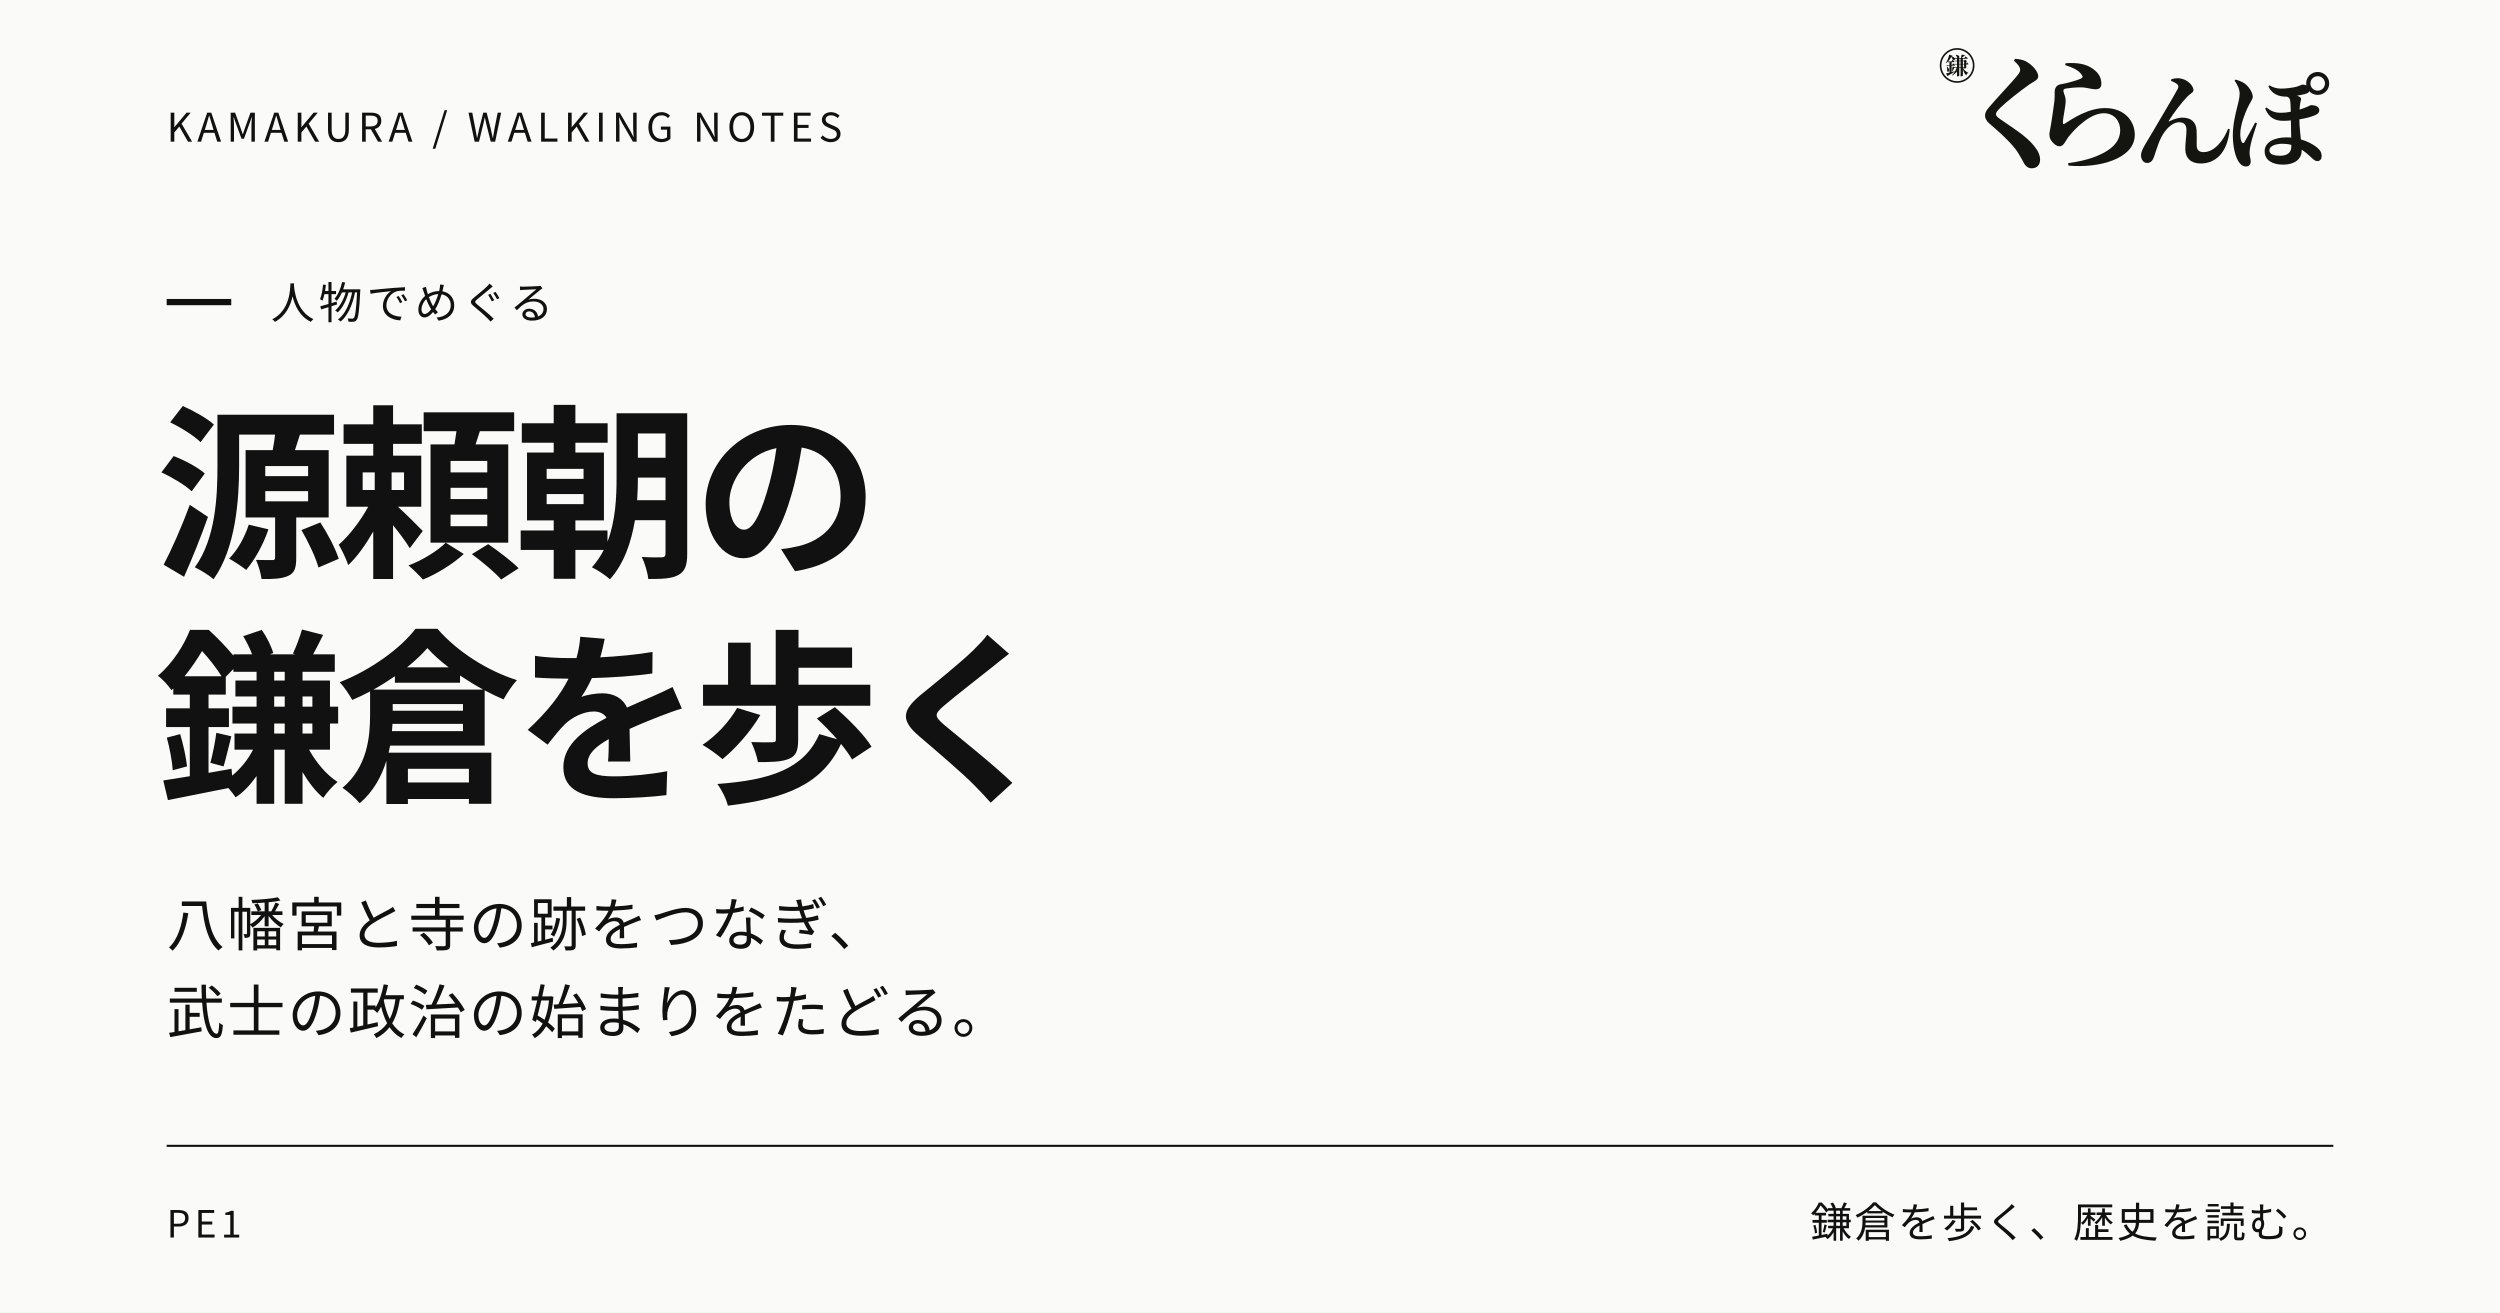
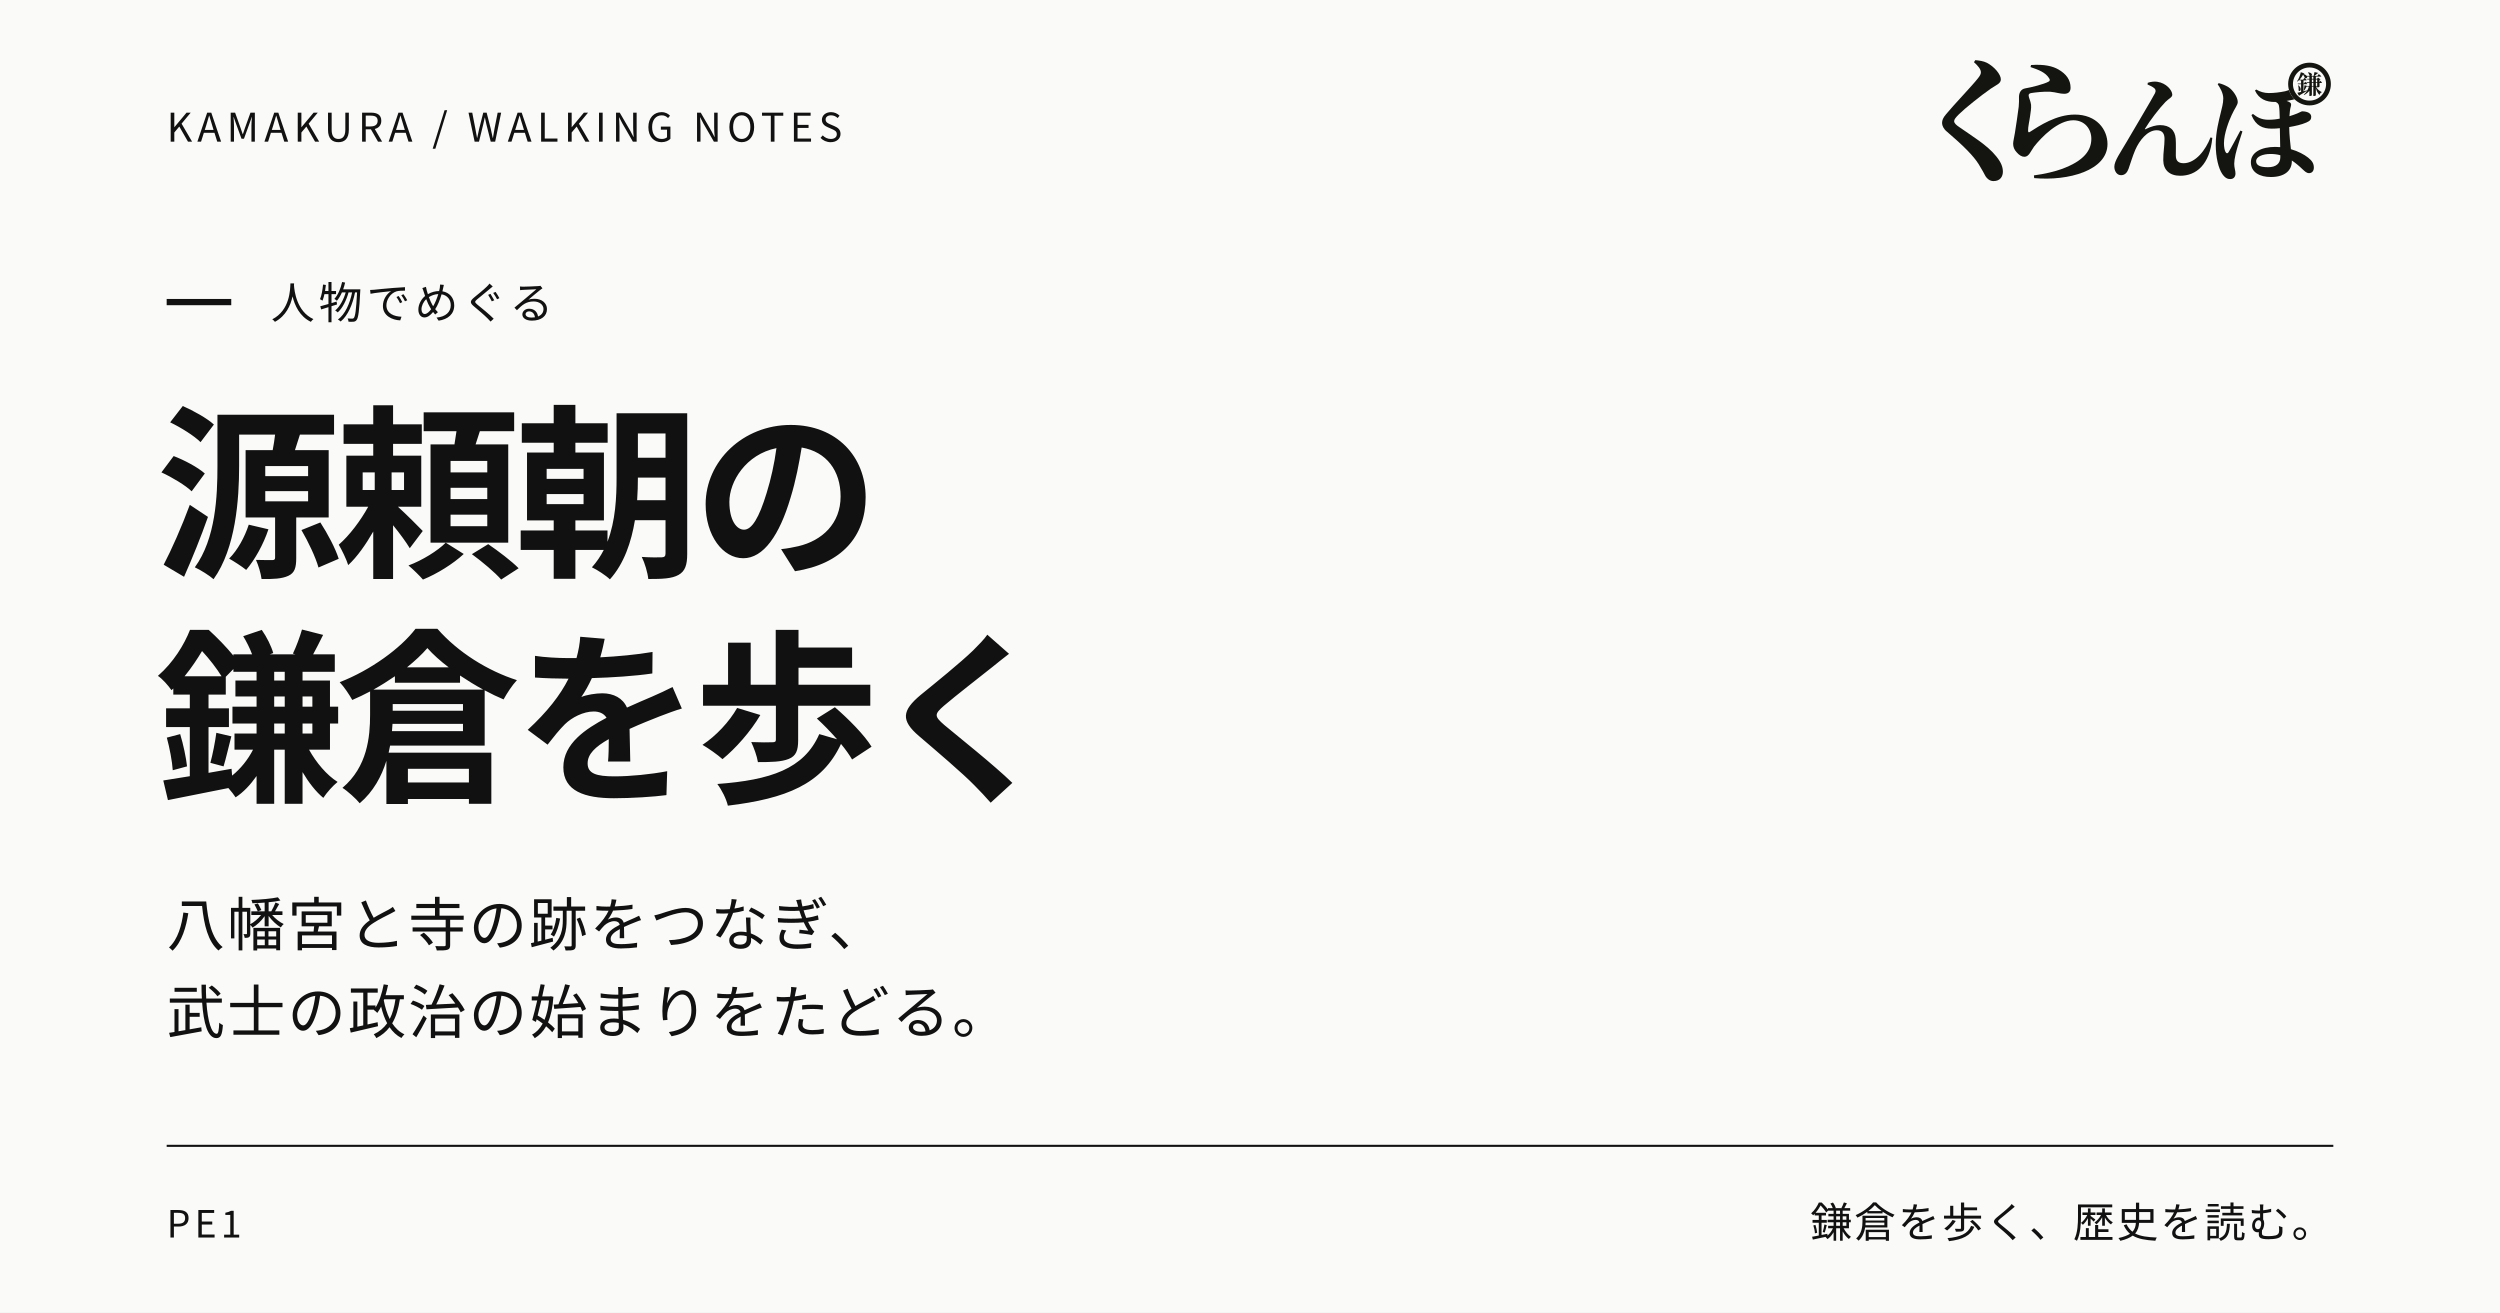
<svg xmlns="http://www.w3.org/2000/svg" width="1200" height="630" viewBox="0 0 1200 630">
  <rect width="1200" height="630" fill="#fafaf8" />
  <g fill="#111" font-family="Noto Sans CJK JP, sans-serif">
    <text x="80" y="68" font-size="19" font-weight="400" letter-spacing="2.6" text-anchor="start">KAMAKURA / WALKING NOTES</text>
-     <g transform="translate(930,22) scale(0.4958026)">
-       <circle cx="19" cy="19" r="16" fill="none" stroke="#141411" stroke-width="1.6" />
-       <path d="M71 332 57 329C71 273 81 194 72 130C134 54 227 196 71 332ZM307 336C300 268 290 187 279 134L296 128C328 170 359 230 385 282C401 282 412 288 417 298L422 281H479C462 227 439 174 410 124L407 134L266 97V375H391C404 375 414 380 416 390C386 424 332 472 332 472L285 403H266V526H368C382 526 392 531 394 542C362 576 304 625 304 625L253 554H112C170 615 218 687 250 753C284 707 309 656 320 621C363 583 422 620 407 673H497V588H406L415 560H497V452H383L391 424H497V309H413L414 305ZM595 673H652V588H595ZM25 39 92 -82C104 -78 113 -69 116 -56C252 20 346 79 409 122C374 62 330 8 278 -37L288 -50C373 -5 443 51 497 118V-88H514C565 -88 595 -66 595 -60V281H652V-88H670C720 -88 751 -66 751 -60V233C779 109 824 17 897 -47C911 12 941 47 982 58L984 69C892 104 801 181 757 281H804V250H819C849 250 894 269 895 276V424H968C980 424 989 429 992 440C972 468 931 512 931 512L897 452H895V546C914 549 927 557 933 565L839 636L795 588H751V673H940C954 673 964 678 966 689C929 724 867 774 867 774L812 702H692C736 731 782 768 811 797C833 797 844 805 848 818L698 852C692 808 679 747 666 702H572C618 729 616 824 450 843L441 838C467 806 497 753 505 707L513 702H396L398 693C381 723 339 754 262 779C289 782 299 790 303 802L160 846C142 743 82 580 13 486L24 478C52 498 79 521 104 546L110 526H172V403H40L48 375H172V73C109 58 56 45 25 39ZM804 424V309H751V424ZM804 452H751V560H804ZM595 424H652V309H595ZM595 452V560H652V452Z" transform="translate(7.707865,27.58427) scale(0.02247191,-0.02247191)" fill="#141411" />
-       <path d="M623 -72C675 -72 692 -35 692 -3C692 31 680 64 645 108C577 194 465 259 369 327C348 341 333 355 333 369C333 382 343 395 369 421C411 463 530 558 603 609C646 638 677 646 677 678C677 713 630 771 573 800C548 812 520 816 489 819L479 804C508 778 530 752 530 730C530 716 524 705 509 686C470 635 326 485 273 420C252 395 244 377 244 356C244 337 255 312 280 292C397 192 475 115 514 52C541 9 552 -14 564 -36C576 -55 596 -72 623 -72Z" transform="translate(16.964,110) scale(0.119,-0.119)" fill="#141411" />
-       <path d="M335 -30 337 -50C588 -73 877 6 877 201C877 308 797 418 636 418C500 418 376 336 305 290C297 285 293 287 292 298C291 328 302 369 307 408C311 440 316 461 314 490C311 518 296 543 296 559C296 567 300 575 318 577C343 581 409 589 456 586C501 582 525 571 558 571C591 571 605 588 605 616C605 674 573 717 516 750C475 774 413 790 314 783L310 768C372 747 420 728 446 687C455 675 454 666 442 660C409 642 315 618 271 611C236 605 225 574 225 547C225 522 226 505 223 476C218 429 202 330 195 283C189 244 182 222 182 203C182 180 190 159 208 140C227 118 246 107 265 107C298 107 311 147 336 182C393 254 513 376 625 376C711 376 758 310 758 240C758 158 709 78 537 16C491 -1 413 -20 335 -30Z" transform="translate(86.654,110) scale(0.119,-0.119)" fill="#141411" />
-       <path d="M665 -39C804 -39 924 58 946 293L930 297C889 189 800 71 694 71C653 71 626 88 626 138C626 193 628 238 625 285C619 362 572 405 487 405C455 405 410 394 362 370C355 366 353 369 357 375C397 443 484 556 535 608C563 637 595 648 595 671C595 711 542 774 463 785C441 789 404 785 380 776L378 761C396 754 423 741 438 728C449 718 453 704 443 684C413 626 262 374 196 260C141 165 87 92 87 40C87 4 108 -34 146 -34C183 -34 201 -7 212 23C229 70 246 131 271 189C307 271 377 360 458 360C512 360 527 326 527 284C527 220 515 165 516 96C517 14 569 -39 665 -39Z" transform="translate(188.317,110) scale(0.1,-0.1)" fill="#141411" />
-       <path d="M190 -68C221 -68 236 -47 236 -19C236 8 225 29 225 66C225 85 229 117 237 151C249 202 277 290 297 350L279 357C251 305 194 197 175 167C166 154 156 155 148 171C140 186 135 214 135 246C135 331 179 443 203 494C230 554 256 581 256 608C256 651 211 714 174 738C144 756 117 766 89 773L80 763C99 736 129 687 129 639C129 593 116 555 106 510C91 448 63 344 63 235C63 120 88 24 120 -23C146 -61 169 -68 190 -68ZM885 666C845 666 814 697 814 736C814 775 845 806 885 806C924 806 955 775 955 736C955 697 924 666 885 666ZM885 625C946 625 996 674 996 736C996 798 946 847 885 847C823 847 773 798 773 736L775 717C764 722 751 725 737 725C728 725 712 712 672 702C624 692 575 686 528 686C489 686 451 697 418 717L407 708C442 632 508 608 578 608H588C602 602 614 592 617 576C622 551 623 504 624 462C597 456 565 452 525 452C464 452 427 473 389 503L376 493C415 397 477 374 554 374C578 374 600 375 625 378L628 212C614 213 599 214 584 214C461 214 371 165 371 80C371 -10 450 -50 546 -50C672 -50 730 10 730 89V95C760 75 791 50 825 17C843 1 858 -16 881 -16C909 -16 923 6 923 32C923 68 908 92 873 120C839 147 785 176 722 194C716 249 708 313 707 388C760 397 815 409 858 428C891 442 900 456 900 477C900 524 833 526 819 526C815 526 801 517 777 507C758 499 734 491 709 483C711 515 714 545 721 568C726 587 726 598 708 607C702 611 693 614 684 617C719 623 754 630 780 640C791 644 799 650 802 661C822 639 852 625 885 625ZM629 141V123C629 68 591 36 522 36C453 36 417 52 417 89C417 130 478 152 542 152C572 152 601 149 629 141Z" transform="translate(279.617,110) scale(0.1,-0.1)" fill="#141411" />
+     <g transform="translate(930,22) scale(0.5475504)">
+       <defs>
+         <mask id="po-cut">
+           <rect x="0" y="0" width="500" height="150" fill="white" />
+           <circle cx="368.117" cy="33.5" r="18.725" fill="black" />
+         </mask>
+       </defs>
+       <g transform="translate(-42,0)">
+         <g mask="url(#po-cut)">
+           <path d="M623 -72C675 -72 692 -35 692 -3C692 31 680 64 645 108C577 194 465 259 369 327C348 341 333 355 333 369C333 382 343 395 369 421C411 463 530 558 603 609C646 638 677 646 677 678C677 713 630 771 573 800C548 812 520 816 489 819L479 804C508 778 530 752 530 730C530 716 524 705 509 686C470 635 326 485 273 420C252 395 244 377 244 356C244 337 255 312 280 292C397 192 475 115 514 52C541 9 552 -14 564 -36C576 -55 596 -72 623 -72Z" transform="translate(16.964,110) scale(0.119,-0.119)" fill="#141411" />
+           <path d="M335 -30 337 -50C588 -73 877 6 877 201C877 308 797 418 636 418C500 418 376 336 305 290C297 285 293 287 292 298C291 328 302 369 307 408C311 440 316 461 314 490C311 518 296 543 296 559C296 567 300 575 318 577C343 581 409 589 456 586C501 582 525 571 558 571C591 571 605 588 605 616C605 674 573 717 516 750C475 774 413 790 314 783L310 768C372 747 420 728 446 687C455 675 454 666 442 660C409 642 315 618 271 611C236 605 225 574 225 547C225 522 226 505 223 476C218 429 202 330 195 283C189 244 182 222 182 203C182 180 190 159 208 140C227 118 246 107 265 107C298 107 311 147 336 182C393 254 513 376 625 376C711 376 758 310 758 240C758 158 709 78 537 16C491 -1 413 -20 335 -30Z" transform="translate(86.654,110) scale(0.119,-0.119)" fill="#141411" />
+           <path d="M665 -39C804 -39 924 58 946 293L930 297C889 189 800 71 694 71C653 71 626 88 626 138C626 193 628 238 625 285C619 362 572 405 487 405C455 405 410 394 362 370C355 366 353 369 357 375C397 443 484 556 535 608C563 637 595 648 595 671C595 711 542 774 463 785C441 789 404 785 380 776L378 761C396 754 423 741 438 728C449 718 453 704 443 684C413 626 262 374 196 260C141 165 87 92 87 40C87 4 108 -34 146 -34C183 -34 201 -7 212 23C229 70 246 131 271 189C307 271 377 360 458 360C512 360 527 326 527 284C527 220 515 165 516 96C517 14 569 -39 665 -39Z" transform="translate(188.317,110) scale(0.1,-0.1)" fill="#141411" />
+           <path d="M190 -68C221 -68 236 -47 236 -19C236 8 225 29 225 66C225 85 229 117 237 151C249 202 277 290 297 350L279 357C251 305 194 197 175 167C166 154 156 155 148 171C140 186 135 214 135 246C135 331 179 443 203 494C230 554 256 581 256 608C256 651 211 714 174 738C144 756 117 766 89 773L80 763C99 736 129 687 129 639C129 593 116 555 106 510C91 448 63 344 63 235C63 120 88 24 120 -23C146 -61 169 -68 190 -68ZM775 717C764 722 751 725 737 725C728 725 712 712 672 702C624 692 575 686 528 686C489 686 451 697 418 717L407 708C442 632 508 608 578 608H588C602 602 614 592 617 576C622 551 623 504 624 462C597 456 565 452 525 452C464 452 427 473 389 503L376 493C415 397 477 374 554 374C578 374 600 375 625 378L628 212C614 213 599 214 584 214C461 214 371 165 371 80C371 -10 450 -50 546 -50C672 -50 730 10 730 89V95C760 75 791 50 825 17C843 1 858 -16 881 -16C909 -16 923 6 923 32C923 68 908 92 873 120C839 147 785 176 722 194C716 249 708 313 707 388C760 397 815 409 858 428C891 442 900 456 900 477C900 524 833 526 819 526C815 526 801 517 777 507C758 499 734 491 709 483C711 515 714 545 721 568C726 587 726 598 708 607C702 611 693 614 684 617C719 623 754 630 780 640C791 644 799 650 802 661ZM629 141V123C629 68 591 36 522 36C453 36 417 52 417 89C417 130 478 152 542 152C572 152 601 149 629 141Z" transform="translate(279.617,110) scale(0.1,-0.1)" fill="#141411" />
+         </g>
+         <circle cx="368.117" cy="33.5" r="16.625" fill="none" stroke="#141411" stroke-width="4.2" />
+         <path d="M71 332 57 329C71 273 81 194 72 130C134 54 227 196 71 332ZM307 336C300 268 290 187 279 134L296 128C328 170 359 230 385 282C401 282 412 288 417 298L422 281H479C462 227 439 174 410 124L407 134L266 97V375H391C404 375 414 380 416 390C386 424 332 472 332 472L285 403H266V526H368C382 526 392 531 394 542C362 576 304 625 304 625L253 554H112C170 615 218 687 250 753C284 707 309 656 320 621C363 583 422 620 407 673H497V588H406L415 560H497V452H383L391 424H497V309H413L414 305ZM595 673H652V588H595ZM25 39 92 -82C104 -78 113 -69 116 -56C252 20 346 79 409 122C374 62 330 8 278 -37L288 -50C373 -5 443 51 497 118V-88H514C565 -88 595 -66 595 -60V281H652V-88H670C720 -88 751 -66 751 -60V233C779 109 824 17 897 -47C911 12 941 47 982 58L984 69C892 104 801 181 757 281H804V250H819C849 250 894 269 895 276V424H968C980 424 989 429 992 440C972 468 931 512 931 512L897 452H895V546C914 549 927 557 933 565L839 636L795 588H751V673H940C954 673 964 678 966 689C929 724 867 774 867 774L812 702H692C736 731 782 768 811 797C833 797 844 805 848 818L698 852C692 808 679 747 666 702H572C618 729 616 824 450 843L441 838C467 806 497 753 505 707L513 702H396L398 693C381 723 339 754 262 779C289 782 299 790 303 802L160 846C142 743 82 580 13 486L24 478C52 498 79 521 104 546L110 526H172V403H40L48 375H172V73C109 58 56 45 25 39ZM804 424V309H751V424ZM804 452H751V560H804ZM595 424H652V309H595ZM595 452V560H652V452Z" transform="translate(356.8909,42.03404) scale(0.02234043,-0.02234043)" fill="#141411" />
+       </g>
    </g>
    <path d="M80 145H111" stroke="#111" stroke-width="3" />
    <text x="130" y="153" font-size="21" font-weight="400" letter-spacing="2" text-anchor="start">人物でめぐる</text>
    <text x="75" y="270" font-size="89" font-weight="900" letter-spacing="-3" text-anchor="start">源頼朝の</text>
    <text x="75" y="378" font-size="89" font-weight="900" letter-spacing="-3" text-anchor="start">鎌倉を歩く</text>
    <text x="80" y="454" font-size="28" font-weight="400" letter-spacing="1" text-anchor="start">八幡宮と寺の跡をつなぎ、</text>
    <text x="80" y="496" font-size="28" font-weight="400" letter-spacing="1" text-anchor="start">武士の政治の始まりをたどる。</text>
    <path d="M80 550H1120" stroke="#111" stroke-width="1" />
    <text x="80" y="594" font-size="18" font-weight="400" letter-spacing="2" text-anchor="start">PE1</text>
    <text x="1120" y="594" font-size="20" font-weight="400" letter-spacing="1" text-anchor="end">鎌倉を歩く、歴史を読む。</text>
  </g>
</svg>
